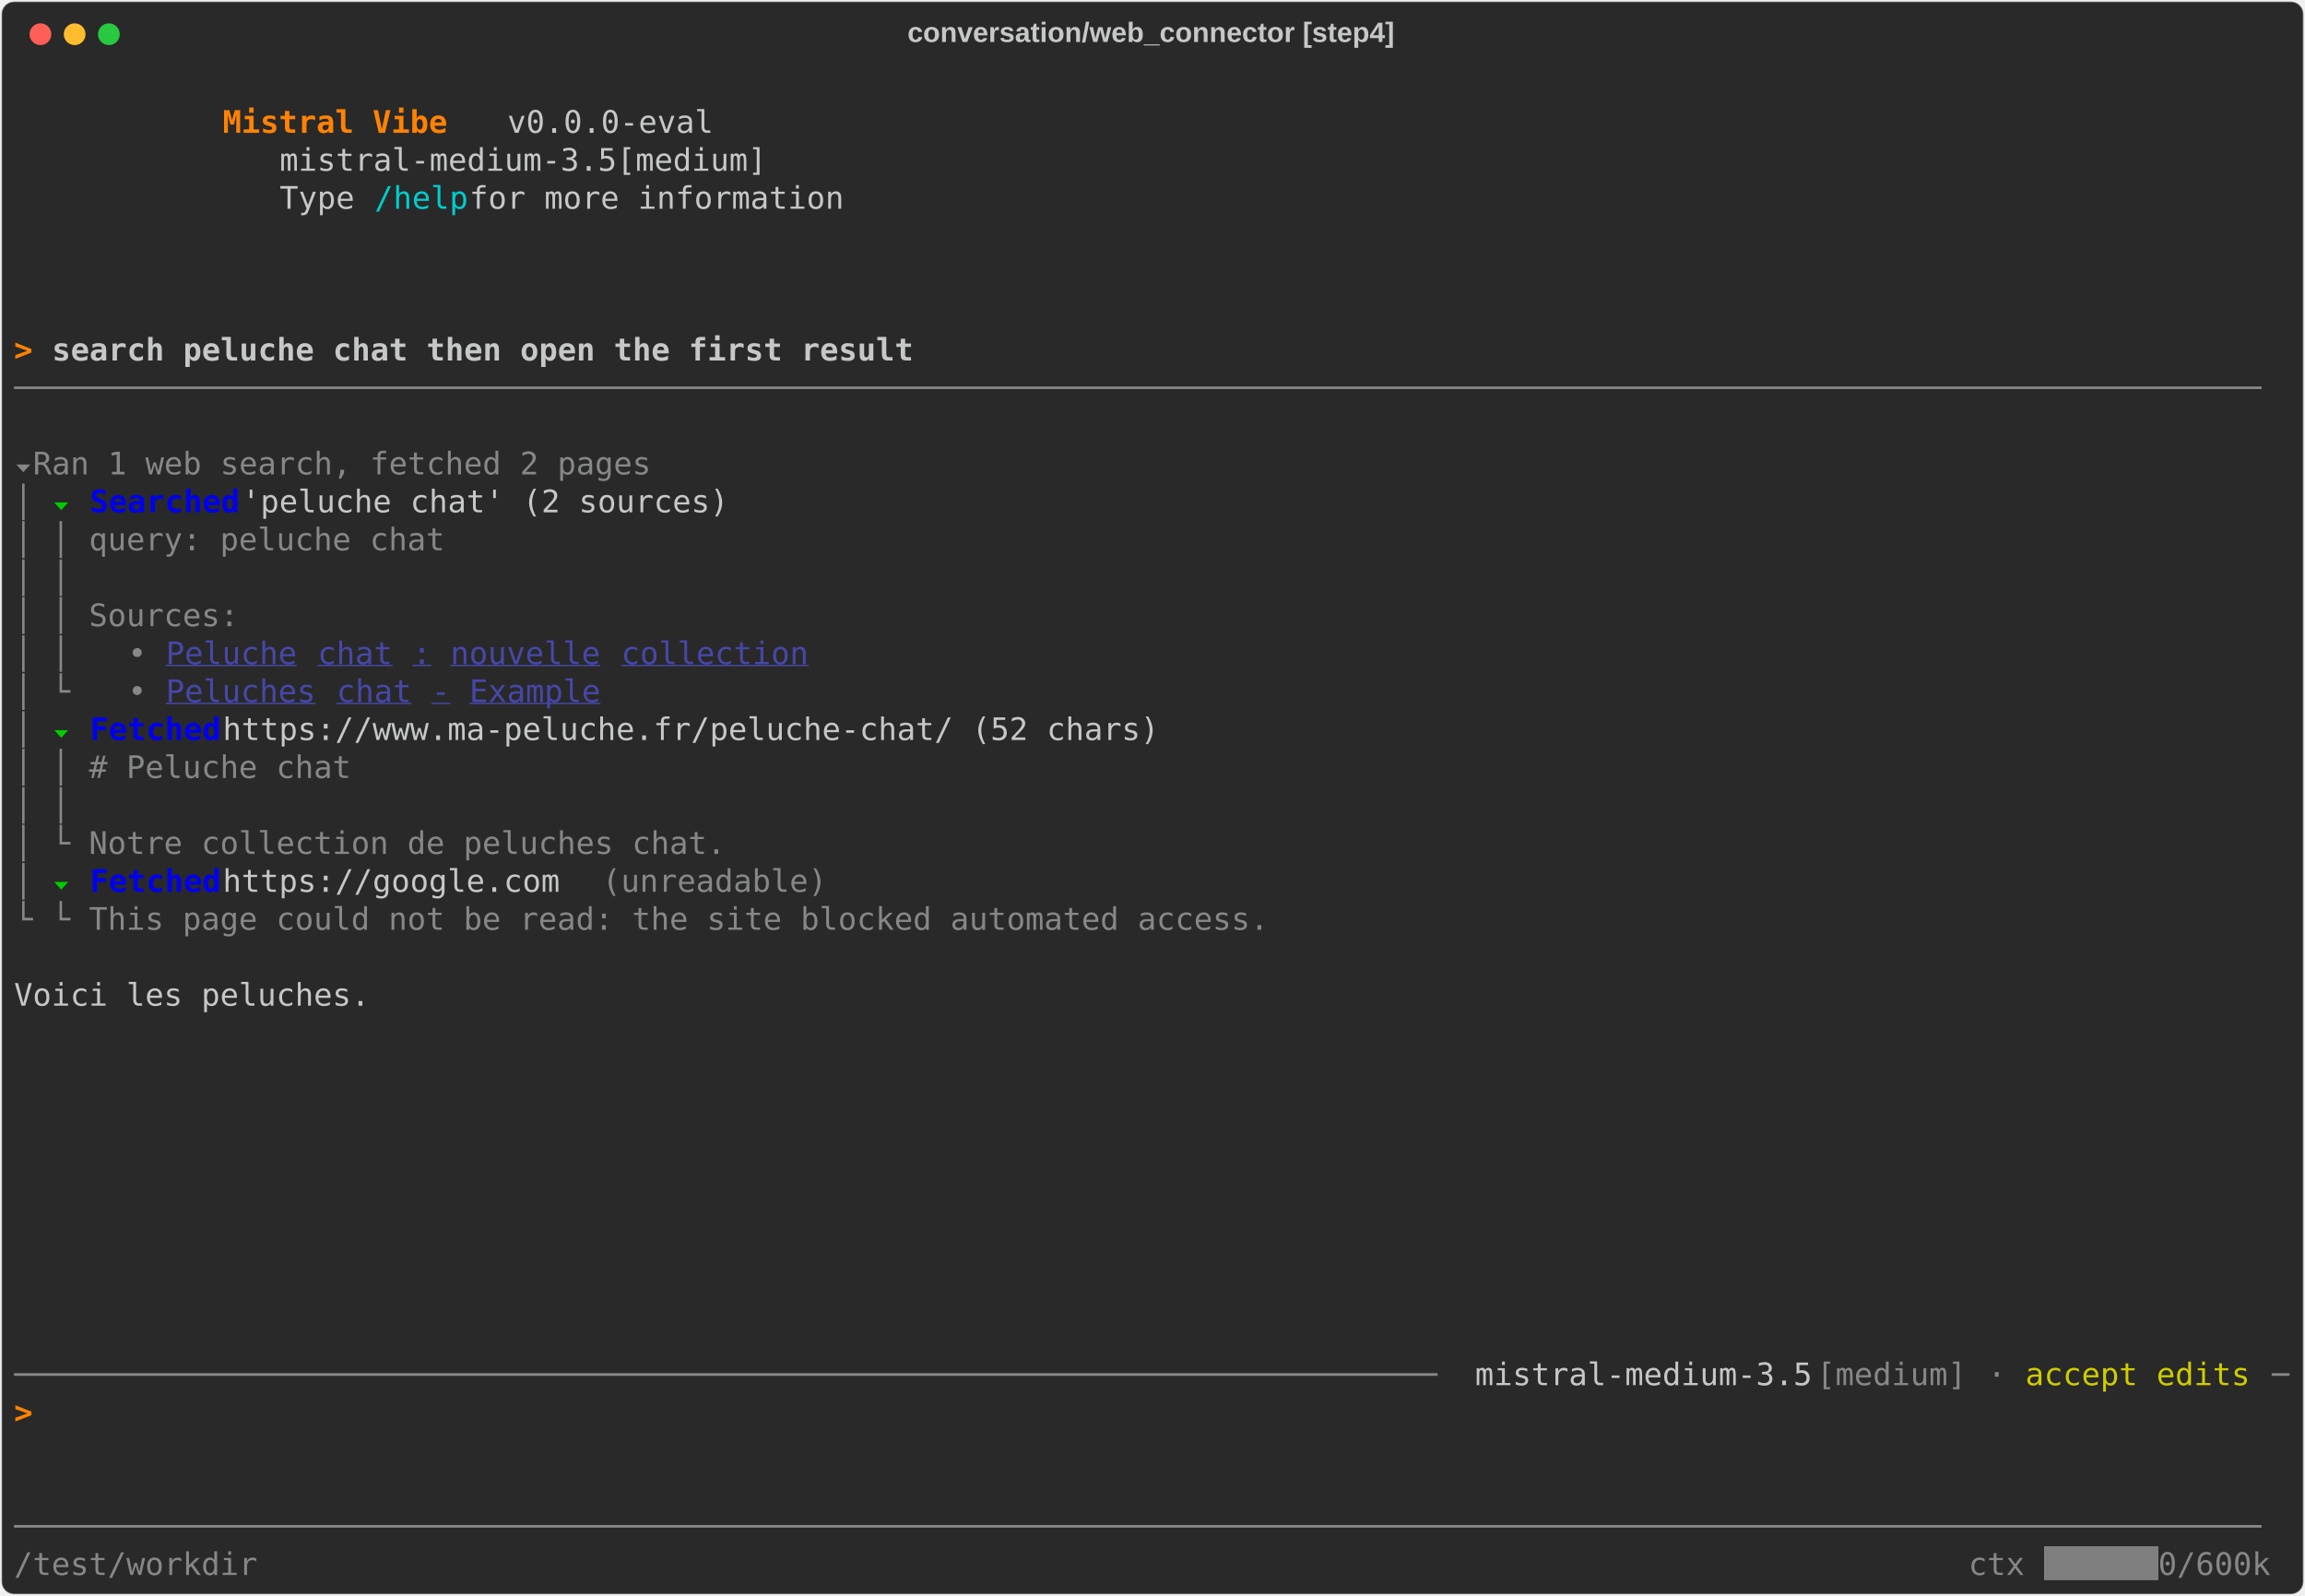
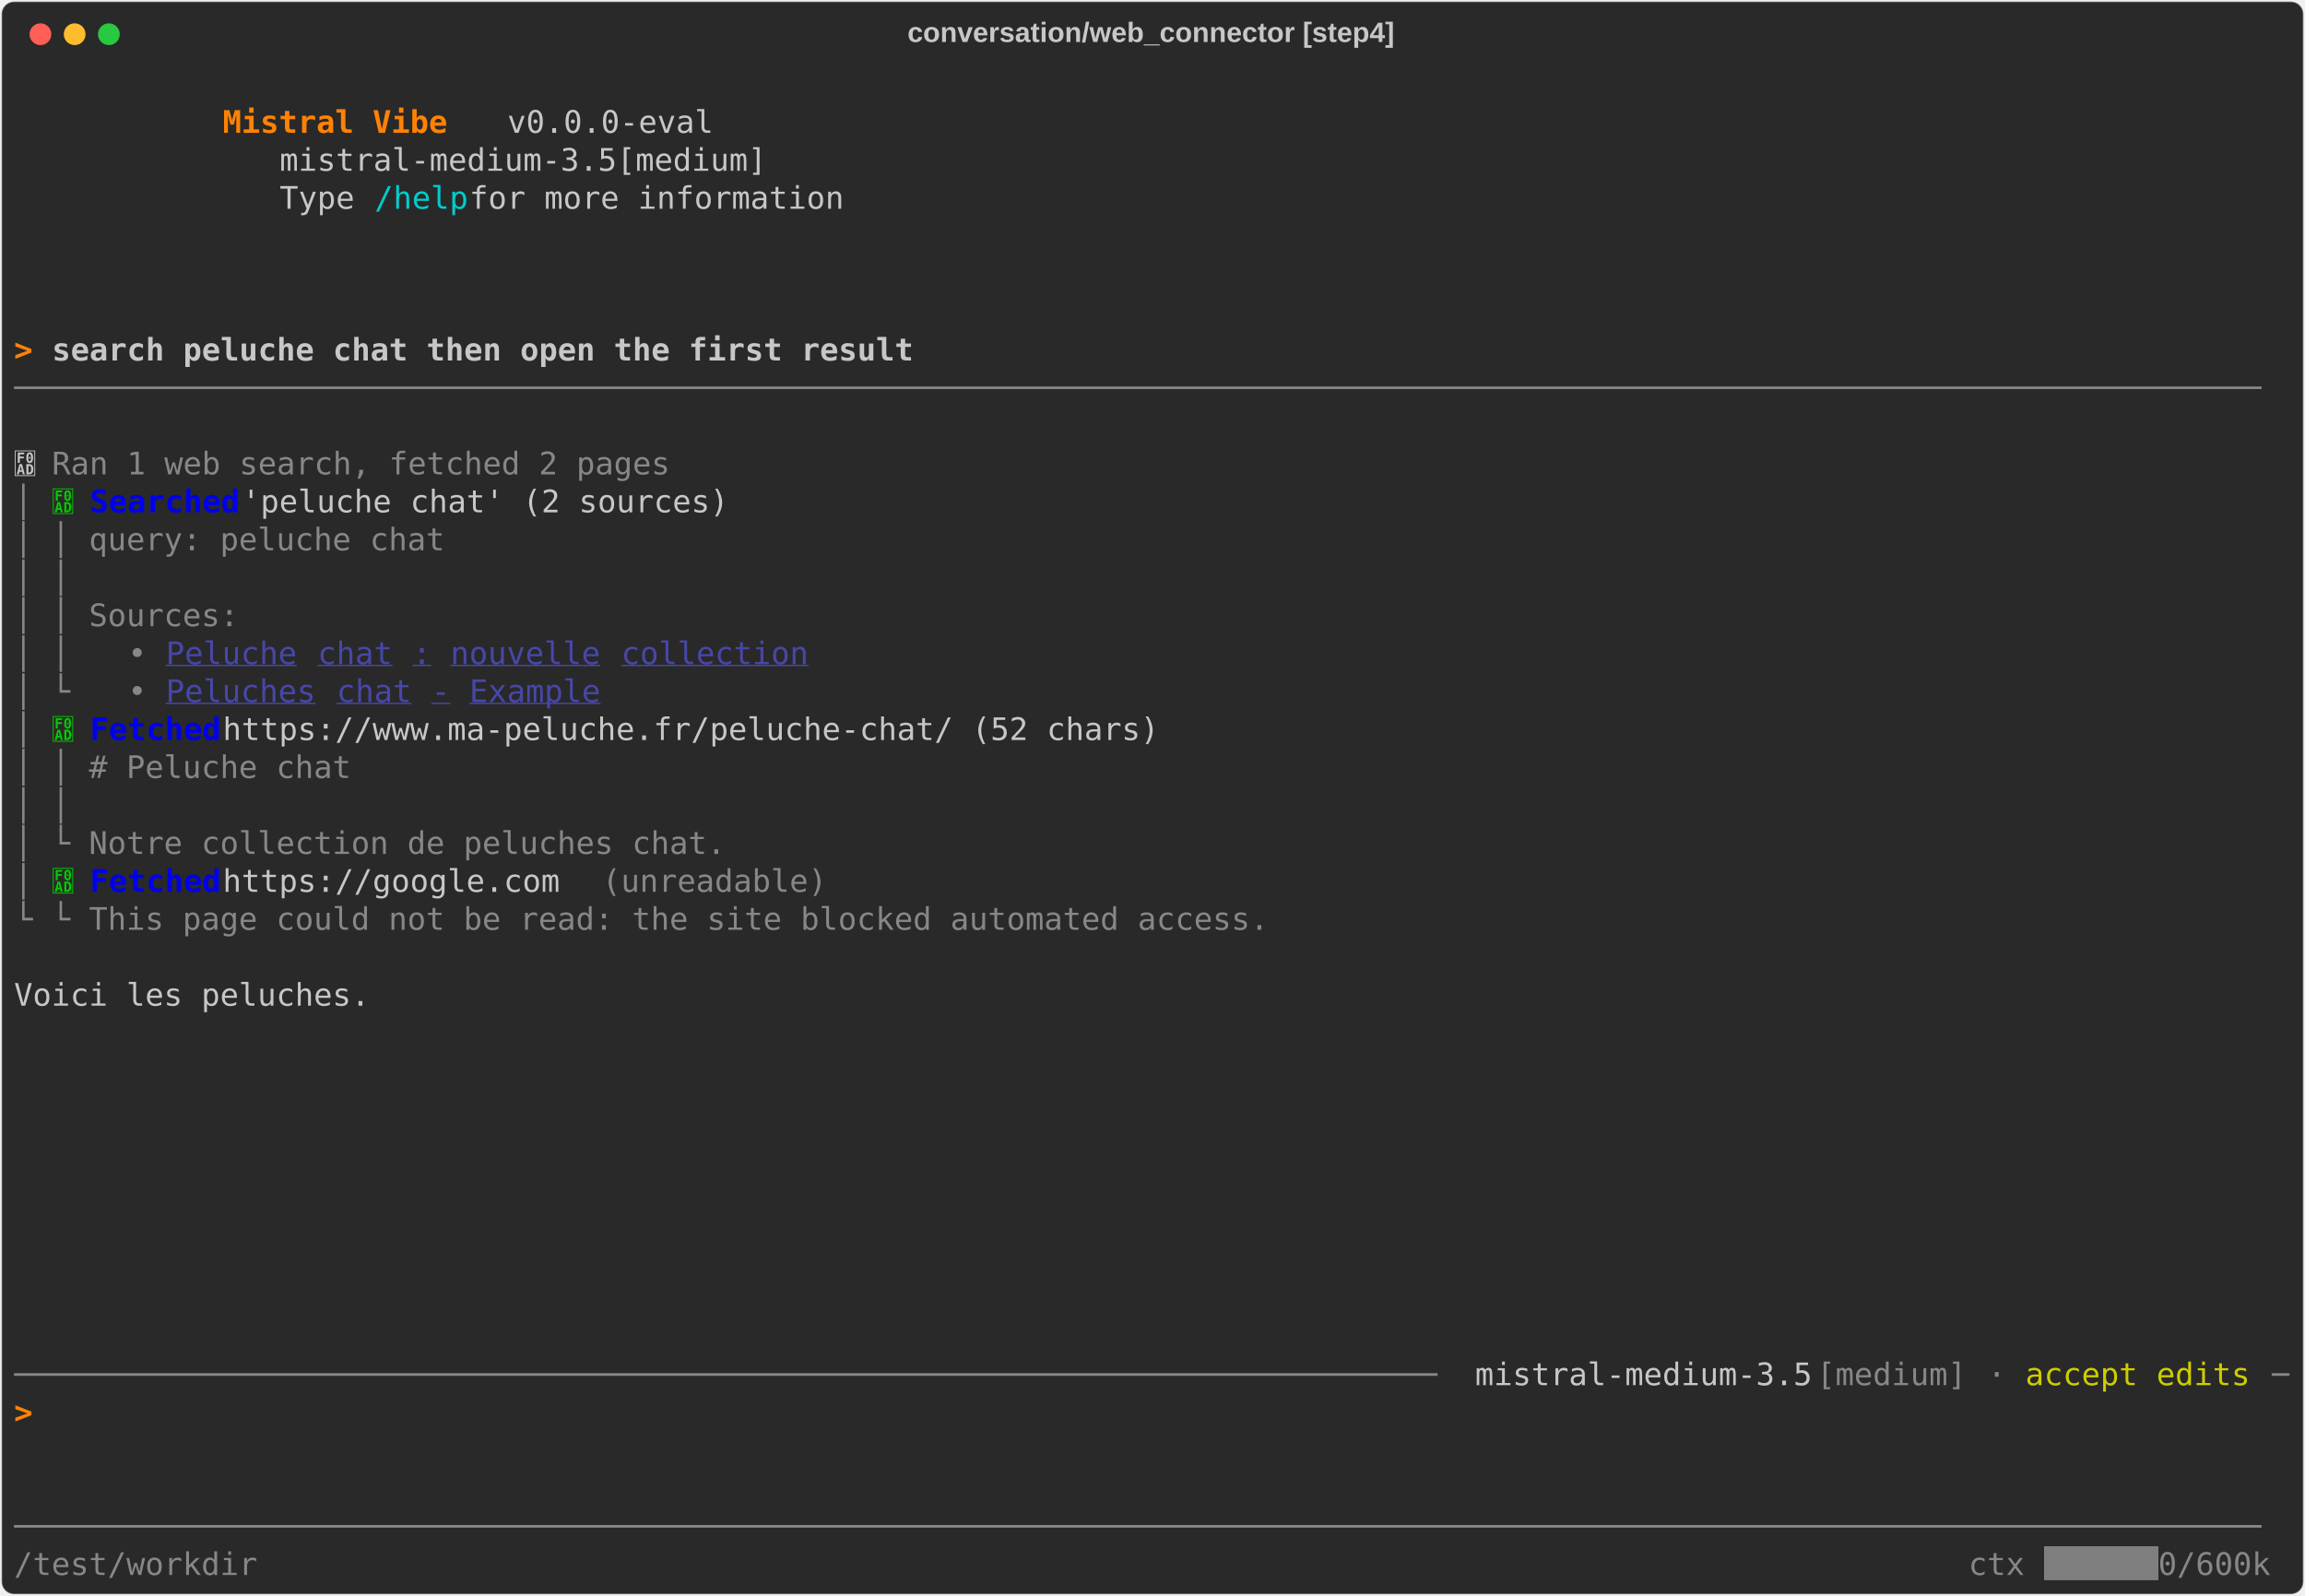
<svg xmlns="http://www.w3.org/2000/svg" class="rich-terminal" viewBox="0 0 1482 1026.0">
  <style>

    @font-face {
        font-family: "Fira Code";
        src: local("FiraCode-Regular"),
                url("https://cdnjs.cloudflare.com/ajax/libs/firacode/6.2.0/woff2/FiraCode-Regular.woff2") format("woff2"),
                url("https://cdnjs.cloudflare.com/ajax/libs/firacode/6.2.0/woff/FiraCode-Regular.woff") format("woff");
        font-style: normal;
        font-weight: 400;
    }
    @font-face {
        font-family: "Fira Code";
        src: local("FiraCode-Bold"),
                url("https://cdnjs.cloudflare.com/ajax/libs/firacode/6.2.0/woff2/FiraCode-Bold.woff2") format("woff2"),
                url("https://cdnjs.cloudflare.com/ajax/libs/firacode/6.2.0/woff/FiraCode-Bold.woff") format("woff");
        font-style: bold;
        font-weight: 700;
    }

    .vibe-matrix {
        font-family: Fira Code, monospace;
        font-size: 20px;
        line-height: 24.4px;
        font-variant-east-asian: full-width;
    }

    .vibe-title {
        font-size: 18px;
        font-weight: bold;
        font-family: arial;
    }

    .vibe-r1 { fill: #c5c8c6 }
.vibe-r2 { fill: #ff8204;font-weight: bold }
.vibe-r3 { fill: #00cdcd }
.vibe-r4 { fill: #c5c8c6;font-weight: bold }
.vibe-r5 { fill: #868887 }
- .vibe-r6 { fill: #00cd00 }
+ .vibe-r6 { fill: #00cd00;font-weight: bold }
.vibe-r7 { fill: #0000ee;font-weight: bold }
.vibe-r8 { fill: #4747a9;text-decoration: underline; }
.vibe-r9 { fill: #cdcd00 }
.vibe-r10 { fill: #000000 }
.vibe-r11 { fill: #ffffff }
    </style>
  <defs>
    <clipPath id="vibe-clip-terminal">
      <rect x="0" y="0" width="1463.0" height="975.0" />
    </clipPath>
    <clipPath id="vibe-line-0">
      <rect x="0" y="1.5" width="1464" height="24.65" />
    </clipPath>
    <clipPath id="vibe-line-1">
      <rect x="0" y="25.9" width="1464" height="24.65" />
    </clipPath>
    <clipPath id="vibe-line-2">
      <rect x="0" y="50.3" width="1464" height="24.65" />
    </clipPath>
    <clipPath id="vibe-line-3">
      <rect x="0" y="74.7" width="1464" height="24.65" />
    </clipPath>
    <clipPath id="vibe-line-4">
      <rect x="0" y="99.1" width="1464" height="24.65" />
    </clipPath>
    <clipPath id="vibe-line-5">
      <rect x="0" y="123.5" width="1464" height="24.65" />
    </clipPath>
    <clipPath id="vibe-line-6">
      <rect x="0" y="147.9" width="1464" height="24.65" />
    </clipPath>
    <clipPath id="vibe-line-7">
      <rect x="0" y="172.3" width="1464" height="24.65" />
    </clipPath>
    <clipPath id="vibe-line-8">
      <rect x="0" y="196.7" width="1464" height="24.65" />
    </clipPath>
    <clipPath id="vibe-line-9">
      <rect x="0" y="221.1" width="1464" height="24.65" />
    </clipPath>
    <clipPath id="vibe-line-10">
      <rect x="0" y="245.5" width="1464" height="24.65" />
    </clipPath>
    <clipPath id="vibe-line-11">
      <rect x="0" y="269.9" width="1464" height="24.65" />
    </clipPath>
    <clipPath id="vibe-line-12">
      <rect x="0" y="294.3" width="1464" height="24.65" />
    </clipPath>
    <clipPath id="vibe-line-13">
      <rect x="0" y="318.7" width="1464" height="24.65" />
    </clipPath>
    <clipPath id="vibe-line-14">
      <rect x="0" y="343.1" width="1464" height="24.65" />
    </clipPath>
    <clipPath id="vibe-line-15">
      <rect x="0" y="367.5" width="1464" height="24.65" />
    </clipPath>
    <clipPath id="vibe-line-16">
      <rect x="0" y="391.9" width="1464" height="24.65" />
    </clipPath>
    <clipPath id="vibe-line-17">
      <rect x="0" y="416.3" width="1464" height="24.65" />
    </clipPath>
    <clipPath id="vibe-line-18">
      <rect x="0" y="440.7" width="1464" height="24.65" />
    </clipPath>
    <clipPath id="vibe-line-19">
      <rect x="0" y="465.1" width="1464" height="24.65" />
    </clipPath>
    <clipPath id="vibe-line-20">
      <rect x="0" y="489.5" width="1464" height="24.65" />
    </clipPath>
    <clipPath id="vibe-line-21">
      <rect x="0" y="513.9" width="1464" height="24.65" />
    </clipPath>
    <clipPath id="vibe-line-22">
      <rect x="0" y="538.3" width="1464" height="24.65" />
    </clipPath>
    <clipPath id="vibe-line-23">
      <rect x="0" y="562.7" width="1464" height="24.65" />
    </clipPath>
    <clipPath id="vibe-line-24">
      <rect x="0" y="587.1" width="1464" height="24.65" />
    </clipPath>
    <clipPath id="vibe-line-25">
      <rect x="0" y="611.5" width="1464" height="24.65" />
    </clipPath>
    <clipPath id="vibe-line-26">
      <rect x="0" y="635.9" width="1464" height="24.65" />
    </clipPath>
    <clipPath id="vibe-line-27">
      <rect x="0" y="660.3" width="1464" height="24.65" />
    </clipPath>
    <clipPath id="vibe-line-28">
      <rect x="0" y="684.7" width="1464" height="24.65" />
    </clipPath>
    <clipPath id="vibe-line-29">
      <rect x="0" y="709.1" width="1464" height="24.65" />
    </clipPath>
    <clipPath id="vibe-line-30">
      <rect x="0" y="733.5" width="1464" height="24.65" />
    </clipPath>
    <clipPath id="vibe-line-31">
      <rect x="0" y="757.9" width="1464" height="24.65" />
    </clipPath>
    <clipPath id="vibe-line-32">
      <rect x="0" y="782.3" width="1464" height="24.65" />
    </clipPath>
    <clipPath id="vibe-line-33">
      <rect x="0" y="806.7" width="1464" height="24.65" />
    </clipPath>
    <clipPath id="vibe-line-34">
      <rect x="0" y="831.1" width="1464" height="24.65" />
    </clipPath>
    <clipPath id="vibe-line-35">
      <rect x="0" y="855.5" width="1464" height="24.65" />
    </clipPath>
    <clipPath id="vibe-line-36">
      <rect x="0" y="879.9" width="1464" height="24.65" />
    </clipPath>
    <clipPath id="vibe-line-37">
      <rect x="0" y="904.3" width="1464" height="24.65" />
    </clipPath>
    <clipPath id="vibe-line-38">
      <rect x="0" y="928.7" width="1464" height="24.65" />
    </clipPath>
  </defs>
  <rect fill="#292929" stroke="rgba(255,255,255,0.35)" stroke-width="1" x="1" y="1" width="1480" height="1024" rx="8" />
  <text class="vibe-title" fill="#c5c8c6" text-anchor="middle" x="740" y="27">conversation/web_connector [step4]</text>
  <g transform="translate(26,22)">
    <circle cx="0" cy="0" r="7" fill="#ff5f57" />
    <circle cx="22" cy="0" r="7" fill="#febc2e" />
    <circle cx="44" cy="0" r="7" fill="#28c840" />
  </g>
  <g transform="translate(9, 41)" clip-path="url(#vibe-clip-terminal)">
    <rect fill="#7f7f7f" x="1305.4" y="953.1" width="73.2" height="24.65" shape-rendering="crispEdges" />
    <g class="vibe-matrix">
      <text class="vibe-r1" x="1464" y="20" textLength="12.2" clip-path="url(#vibe-line-0)">
</text>
      <text class="vibe-r2" x="134.2 146.4 158.6 170.8 183 195.2 207.4 219.6 231.8 244 256.2 268.4 280.6 292.8 305" y="44.4" clip-path="url(#vibe-line-1)" style="font-variant-ligatures:none;font-kerning:none">   Mistral Vibe</text>
      <text class="vibe-r1" x="317.2 329.4 341.6 353.8 366 378.2 390.4 402.6 414.8 427 439.2 451.4 463.6 475.8 488 500.2 512.4 524.6 536.8 549 561.2 573.4 585.6 597.8 610 622.2 634.4 646.6 658.8 671 683.2 695.4 707.6 719.8 732 744.2 756.4 768.6 780.8 793 805.2 817.4 829.6 841.8 854 866.2 878.4 890.6 902.8 915 927.2 939.4 951.6 963.8 976 988.2 1000.4 1012.6 1024.8 1037 1049.2 1061.4 1073.6 1085.8 1098 1110.2 1122.4 1134.6 1146.8 1159 1171.2 1183.4 1195.6 1207.8 1220 1232.2 1244.4 1256.6 1268.8 1281 1293.2 1305.4 1317.6 1329.8 1342 1354.2 1366.4 1378.6 1390.8 1403 1415.2 1427.4 1439.6 1451.8" y="44.4" clip-path="url(#vibe-line-1)" style="font-variant-ligatures:none;font-kerning:none"> v0.0.0-eval                                                                                  </text>
      <text class="vibe-r1" x="1464" y="44.4" textLength="12.2" clip-path="url(#vibe-line-1)">
</text>
      <text class="vibe-r1" x="170.8 183 195.2 207.4 219.6 231.8 244 256.2 268.4 280.6 292.8 305 317.2 329.4 341.6 353.8 366 378.2 390.4 402.6 414.8 427 439.2 451.4 463.6 475.8 488 500.2 512.4 524.6 536.8 549 561.2 573.4 585.6 597.8 610 622.2 634.4 646.6 658.8 671 683.2 695.4 707.6 719.8 732 744.2 756.4 768.6 780.8 793 805.2 817.4 829.6 841.8 854 866.2 878.4 890.6 902.8 915 927.2 939.4 951.6 963.8 976 988.2 1000.4 1012.6 1024.8 1037 1049.2 1061.4 1073.6 1085.8 1098 1110.2 1122.4 1134.6 1146.8 1159 1171.2 1183.4 1195.6 1207.8 1220 1232.2 1244.4 1256.6 1268.8 1281 1293.2 1305.4 1317.6 1329.8 1342 1354.2 1366.4 1378.6 1390.8 1403 1415.2 1427.4 1439.6 1451.8" y="68.8" clip-path="url(#vibe-line-2)" style="font-variant-ligatures:none;font-kerning:none">mistral-medium-3.5[medium]                                                                                </text>
      <text class="vibe-r1" x="1464" y="68.8" textLength="12.2" clip-path="url(#vibe-line-2)">
</text>
      <text class="vibe-r1" x="170.8 183 195.2 207.4 219.6" y="93.2" clip-path="url(#vibe-line-3)" style="font-variant-ligatures:none;font-kerning:none">Type </text>
      <text class="vibe-r3" x="231.8 244 256.2 268.4 280.6" y="93.2" clip-path="url(#vibe-line-3)" style="font-variant-ligatures:none;font-kerning:none">/help</text>
      <text class="vibe-r1" x="292.8 305 317.2 329.4 341.6 353.8 366 378.2 390.4 402.6 414.8 427 439.2 451.4 463.6 475.8 488 500.2 512.4 524.6 536.8 549 561.2 573.4 585.6 597.8 610 622.2 634.4 646.6 658.8 671 683.2 695.4 707.6 719.8 732 744.2 756.4 768.6 780.8 793 805.2 817.4 829.6 841.8 854 866.2 878.4 890.6 902.8 915 927.2 939.4 951.6 963.8 976 988.2 1000.4 1012.6 1024.8 1037 1049.2 1061.4 1073.6 1085.8 1098 1110.2 1122.4 1134.6 1146.8 1159 1171.2 1183.4 1195.6 1207.8 1220 1232.2 1244.4 1256.6 1268.8 1281 1293.2 1305.4 1317.6 1329.8 1342 1354.2 1366.4 1378.6 1390.8 1403 1415.2 1427.4 1439.6 1451.8" y="93.2" clip-path="url(#vibe-line-3)" style="font-variant-ligatures:none;font-kerning:none"> for more information                                                                           </text>
      <text class="vibe-r1" x="1464" y="93.2" textLength="12.2" clip-path="url(#vibe-line-3)">
</text>
      <text class="vibe-r1" x="1464" y="117.6" textLength="12.2" clip-path="url(#vibe-line-4)">
</text>
      <text class="vibe-r1" x="1464" y="142" textLength="12.2" clip-path="url(#vibe-line-5)">
</text>
      <text class="vibe-r1" x="1464" y="166.4" textLength="12.2" clip-path="url(#vibe-line-6)">
</text>
      <text class="vibe-r2" x="0 12.2" y="190.8" clip-path="url(#vibe-line-7)" style="font-variant-ligatures:none;font-kerning:none">&gt; </text>
      <text class="vibe-r4" x="24.4 36.6 48.8 61 73.2 85.4 97.6 109.8 122 134.2 146.4 158.6 170.8 183 195.2 207.4 219.6 231.8 244 256.2 268.4 280.6 292.8 305 317.2 329.4 341.6 353.8 366 378.2 390.4 402.6 414.8 427 439.2 451.4 463.6 475.8 488 500.2 512.4 524.6 536.8 549 561.2 573.4" y="190.8" clip-path="url(#vibe-line-7)" style="font-variant-ligatures:none;font-kerning:none">search peluche chat then open the first result</text>
      <text class="vibe-r1" x="1464" y="190.8" textLength="12.2" clip-path="url(#vibe-line-7)">
</text>
      <text class="vibe-r5" x="0 12.2 24.4 36.6 48.8 61 73.2 85.4 97.6 109.8 122 134.2 146.4 158.6 170.8 183 195.2 207.4 219.6 231.8 244 256.2 268.4 280.6 292.8 305 317.2 329.4 341.6 353.8 366 378.2 390.4 402.6 414.8 427 439.2 451.4 463.6 475.8 488 500.2 512.4 524.6 536.8 549 561.2 573.4 585.6 597.8 610 622.2 634.4 646.6 658.8 671 683.2 695.4 707.6 719.8 732 744.2 756.4 768.6 780.8 793 805.2 817.4 829.6 841.8 854 866.2 878.4 890.6 902.8 915 927.2 939.4 951.6 963.8 976 988.2 1000.4 1012.6 1024.8 1037 1049.2 1061.4 1073.6 1085.8 1098 1110.2 1122.4 1134.6 1146.8 1159 1171.2 1183.4 1195.6 1207.8 1220 1232.2 1244.4 1256.6 1268.8 1281 1293.2 1305.4 1317.6 1329.8 1342 1354.2 1366.4 1378.6 1390.8 1403 1415.2 1427.4 1439.6 1451.8" y="215.2" clip-path="url(#vibe-line-8)" style="font-variant-ligatures:none;font-kerning:none">────────────────────────────────────────────────────────────────────────────────────────────────────────────────────────</text>
      <text class="vibe-r1" x="1464" y="215.2" textLength="12.2" clip-path="url(#vibe-line-8)">
</text>
      <text class="vibe-r1" x="1464" y="239.6" textLength="12.2" clip-path="url(#vibe-line-9)">
</text>
-       <text class="vibe-r5" x="0" y="264" textLength="12.2" clip-path="url(#vibe-line-10)">⏷</text>
-       <text class="vibe-r5" x="12.2 24.4 36.6 48.8 61 73.2 85.4 97.6 109.8 122 134.2 146.4 158.6 170.8 183 195.2 207.4 219.6 231.8 244 256.2 268.4 280.6 292.8 305 317.2 329.4 341.6 353.8 366 378.2 390.4 402.6 414.8" y="264" clip-path="url(#vibe-line-10)" style="font-variant-ligatures:none;font-kerning:none"> Ran 1 web search, fetched 2 pages</text>
+       <text class="vibe-r4" x="0" y="264" textLength="12.2" clip-path="url(#vibe-line-10)"></text>
+       <text class="vibe-r5" x="24.4 36.6 48.8 61 73.2 85.4 97.6 109.8 122 134.2 146.4 158.6 170.8 183 195.2 207.4 219.6 231.8 244 256.2 268.4 280.6 292.8 305 317.2 329.4 341.6 353.8 366 378.2 390.4 402.6 414.8" y="264" clip-path="url(#vibe-line-10)" style="font-variant-ligatures:none;font-kerning:none">Ran 1 web search, fetched 2 pages</text>
      <text class="vibe-r1" x="1464" y="264" textLength="12.2" clip-path="url(#vibe-line-10)">
</text>
      <text class="vibe-r5" x="0 12.2" y="288.4" clip-path="url(#vibe-line-11)" style="font-variant-ligatures:none;font-kerning:none">│ </text>
-       <text class="vibe-r6" x="24.4" y="288.4" textLength="12.2" clip-path="url(#vibe-line-11)">⏷</text>
+       <text class="vibe-r6" x="24.4" y="288.4" textLength="12.2" clip-path="url(#vibe-line-11)"></text>
      <text class="vibe-r7" x="48.8 61 73.2 85.4 97.6 109.8 122 134.2" y="288.4" clip-path="url(#vibe-line-11)" style="font-variant-ligatures:none;font-kerning:none">Searched</text>
      <text class="vibe-r1" x="146.4 158.6 170.8 183 195.2 207.4 219.6 231.8 244 256.2 268.4 280.6 292.8 305 317.2 329.4 341.6 353.8 366 378.2 390.4 402.6 414.8 427 439.2 451.4 463.6 475.8 488 500.2 512.4 524.6 536.8 549 561.2 573.4 585.6 597.8 610 622.2 634.4 646.6 658.8 671 683.2 695.4 707.6 719.8 732 744.2 756.4 768.6 780.8 793 805.2 817.4 829.6 841.8 854 866.2 878.4 890.6 902.8 915 927.2 939.4 951.6 963.8 976 988.2 1000.4 1012.6 1024.8 1037 1049.2 1061.4 1073.6 1085.8 1098 1110.2 1122.4 1134.6 1146.8 1159 1171.2 1183.4 1195.6 1207.8 1220 1232.2 1244.4 1256.6 1268.8 1281 1293.2 1305.4 1317.6 1329.8 1342 1354.2 1366.4 1378.6 1390.8 1403 1415.2 1427.4 1439.6 1451.8" y="288.4" clip-path="url(#vibe-line-11)" style="font-variant-ligatures:none;font-kerning:none"> 'peluche chat' (2 sources)                                                                                 </text>
      <text class="vibe-r1" x="1464" y="288.4" textLength="12.2" clip-path="url(#vibe-line-11)">
</text>
      <text class="vibe-r5" x="0 12.2 24.4 36.6 48.8 61 73.2 85.4 97.6 109.8 122 134.2 146.4 158.6 170.8 183 195.2 207.4 219.6 231.8 244 256.2 268.4" y="312.8" clip-path="url(#vibe-line-12)" style="font-variant-ligatures:none;font-kerning:none">│ │ query: peluche chat</text>
      <text class="vibe-r1" x="1464" y="312.8" textLength="12.2" clip-path="url(#vibe-line-12)">
</text>
      <text class="vibe-r5" x="0 12.2 24.4 36.6" y="337.2" clip-path="url(#vibe-line-13)" style="font-variant-ligatures:none;font-kerning:none">│ │ </text>
      <text class="vibe-r1" x="1464" y="337.2" textLength="12.2" clip-path="url(#vibe-line-13)">
</text>
      <text class="vibe-r5" x="0 12.2 24.4 36.6 48.8 61 73.2 85.4 97.6 109.8 122 134.2" y="361.6" clip-path="url(#vibe-line-14)" style="font-variant-ligatures:none;font-kerning:none">│ │ Sources:</text>
      <text class="vibe-r1" x="1464" y="361.6" textLength="12.2" clip-path="url(#vibe-line-14)">
</text>
      <text class="vibe-r5" x="0 12.2 24.4 36.6 48.8 61" y="386" clip-path="url(#vibe-line-15)" style="font-variant-ligatures:none;font-kerning:none">│ │   </text>
      <text class="vibe-r5" x="73.2" y="386" textLength="12.2" clip-path="url(#vibe-line-15)">•</text>
      <text class="vibe-r8" x="97.6 109.8 122 134.2 146.4 158.6 170.8" y="386" clip-path="url(#vibe-line-15)" style="font-variant-ligatures:none;font-kerning:none">Peluche</text>
      <text class="vibe-r8" x="195.2 207.4 219.6 231.8" y="386" clip-path="url(#vibe-line-15)" style="font-variant-ligatures:none;font-kerning:none">chat</text>
      <text class="vibe-r8" x="256.2" y="386" textLength="12.2" clip-path="url(#vibe-line-15)">:</text>
      <text class="vibe-r8" x="280.6 292.8 305 317.2 329.4 341.6 353.8 366" y="386" clip-path="url(#vibe-line-15)" style="font-variant-ligatures:none;font-kerning:none">nouvelle</text>
      <text class="vibe-r8" x="390.4 402.6 414.8 427 439.2 451.4 463.6 475.8 488 500.2" y="386" clip-path="url(#vibe-line-15)" style="font-variant-ligatures:none;font-kerning:none">collection</text>
      <text class="vibe-r1" x="1464" y="386" textLength="12.2" clip-path="url(#vibe-line-15)">
</text>
      <text class="vibe-r5" x="0 12.2 24.4 36.6 48.8 61" y="410.4" clip-path="url(#vibe-line-16)" style="font-variant-ligatures:none;font-kerning:none">│ └   </text>
      <text class="vibe-r5" x="73.2" y="410.4" textLength="12.2" clip-path="url(#vibe-line-16)">•</text>
      <text class="vibe-r8" x="97.6 109.8 122 134.2 146.4 158.6 170.8 183" y="410.4" clip-path="url(#vibe-line-16)" style="font-variant-ligatures:none;font-kerning:none">Peluches</text>
      <text class="vibe-r8" x="207.4 219.6 231.8 244" y="410.4" clip-path="url(#vibe-line-16)" style="font-variant-ligatures:none;font-kerning:none">chat</text>
      <text class="vibe-r8" x="268.4" y="410.4" textLength="12.2" clip-path="url(#vibe-line-16)">-</text>
      <text class="vibe-r8" x="292.8 305 317.2 329.4 341.6 353.8 366" y="410.4" clip-path="url(#vibe-line-16)" style="font-variant-ligatures:none;font-kerning:none">Example</text>
      <text class="vibe-r1" x="1464" y="410.4" textLength="12.2" clip-path="url(#vibe-line-16)">
</text>
      <text class="vibe-r5" x="0 12.2" y="434.8" clip-path="url(#vibe-line-17)" style="font-variant-ligatures:none;font-kerning:none">│ </text>
-       <text class="vibe-r6" x="24.4" y="434.8" textLength="12.2" clip-path="url(#vibe-line-17)">⏷</text>
+       <text class="vibe-r6" x="24.4" y="434.8" textLength="12.2" clip-path="url(#vibe-line-17)"></text>
      <text class="vibe-r7" x="48.8 61 73.2 85.4 97.6 109.8 122" y="434.8" clip-path="url(#vibe-line-17)" style="font-variant-ligatures:none;font-kerning:none">Fetched</text>
      <text class="vibe-r1" x="134.2 146.4 158.6 170.8 183 195.2 207.4 219.6 231.8 244 256.2 268.4 280.6 292.8 305 317.2 329.4 341.6 353.8 366 378.2 390.4 402.6 414.8 427 439.2 451.4 463.6 475.8 488 500.2 512.4 524.6 536.8 549 561.2 573.4 585.6 597.8 610 622.2 634.4 646.6 658.8 671 683.2 695.4 707.6 719.8 732 744.2 756.4 768.6 780.8 793 805.2 817.4 829.6 841.8 854 866.2 878.4 890.6 902.8 915 927.2 939.4 951.6 963.8 976 988.2 1000.4 1012.6 1024.8 1037 1049.2 1061.4 1073.6 1085.8 1098 1110.2 1122.4 1134.6 1146.8 1159 1171.2 1183.4 1195.6 1207.8 1220 1232.2 1244.4 1256.6 1268.8 1281 1293.2 1305.4 1317.6 1329.8 1342 1354.2 1366.4 1378.6 1390.8 1403 1415.2 1427.4 1439.6 1451.8" y="434.8" clip-path="url(#vibe-line-17)" style="font-variant-ligatures:none;font-kerning:none"> https://www.ma-peluche.fr/peluche-chat/ (52 chars)                                                          </text>
      <text class="vibe-r1" x="1464" y="434.8" textLength="12.2" clip-path="url(#vibe-line-17)">
</text>
      <text class="vibe-r5" x="0 12.2 24.4 36.6 48.8 61 73.2 85.4 97.6 109.8 122 134.2 146.4 158.6 170.8 183 195.2 207.4" y="459.2" clip-path="url(#vibe-line-18)" style="font-variant-ligatures:none;font-kerning:none">│ │ # Peluche chat</text>
      <text class="vibe-r1" x="1464" y="459.2" textLength="12.2" clip-path="url(#vibe-line-18)">
</text>
      <text class="vibe-r5" x="0 12.2 24.4 36.6" y="483.6" clip-path="url(#vibe-line-19)" style="font-variant-ligatures:none;font-kerning:none">│ │ </text>
      <text class="vibe-r1" x="1464" y="483.6" textLength="12.2" clip-path="url(#vibe-line-19)">
</text>
      <text class="vibe-r5" x="0 12.2 24.4 36.6 48.8 61 73.2 85.4 97.6 109.8 122 134.2 146.4 158.6 170.8 183 195.2 207.4 219.6 231.8 244 256.2 268.4 280.6 292.8 305 317.2 329.4 341.6 353.8 366 378.2 390.4 402.6 414.8 427 439.2 451.4" y="508" clip-path="url(#vibe-line-20)" style="font-variant-ligatures:none;font-kerning:none">│ └ Notre collection de peluches chat.</text>
      <text class="vibe-r1" x="1464" y="508" textLength="12.2" clip-path="url(#vibe-line-20)">
</text>
      <text class="vibe-r5" x="0 12.2" y="532.4" clip-path="url(#vibe-line-21)" style="font-variant-ligatures:none;font-kerning:none">│ </text>
-       <text class="vibe-r6" x="24.4" y="532.4" textLength="12.2" clip-path="url(#vibe-line-21)">⏷</text>
+       <text class="vibe-r6" x="24.4" y="532.4" textLength="12.2" clip-path="url(#vibe-line-21)"></text>
      <text class="vibe-r7" x="48.8 61 73.2 85.4 97.6 109.8 122" y="532.4" clip-path="url(#vibe-line-21)" style="font-variant-ligatures:none;font-kerning:none">Fetched</text>
      <text class="vibe-r1" x="134.2 146.4 158.6 170.8 183 195.2 207.4 219.6 231.8 244 256.2 268.4 280.6 292.8 305 317.2 329.4 341.6 353.8 366" y="532.4" clip-path="url(#vibe-line-21)" style="font-variant-ligatures:none;font-kerning:none"> https://google.com </text>
      <text class="vibe-r5" x="378.2 390.4 402.6 414.8 427 439.2 451.4 463.6 475.8 488 500.2 512.4" y="532.4" clip-path="url(#vibe-line-21)" style="font-variant-ligatures:none;font-kerning:none">(unreadable)</text>
      <text class="vibe-r1" x="1464" y="532.4" textLength="12.2" clip-path="url(#vibe-line-21)">
</text>
      <text class="vibe-r5" x="0 12.2 24.4 36.6 48.8 61 73.2 85.4 97.6 109.8 122 134.2 146.4 158.6 170.8 183 195.2 207.4 219.6 231.8 244 256.2 268.4 280.6 292.8 305 317.2 329.4 341.6 353.8 366 378.2 390.4 402.6 414.8 427 439.2 451.4 463.6 475.8 488 500.2 512.4 524.6 536.8 549 561.2 573.4 585.6 597.8 610 622.2 634.4 646.6 658.8 671 683.2 695.4 707.6 719.8 732 744.2 756.4 768.6 780.8 793 805.2" y="556.8" clip-path="url(#vibe-line-22)" style="font-variant-ligatures:none;font-kerning:none">└ └ This page could not be read: the site blocked automated access.</text>
      <text class="vibe-r1" x="1464" y="556.8" textLength="12.2" clip-path="url(#vibe-line-22)">
</text>
      <text class="vibe-r1" x="1464" y="581.2" textLength="12.2" clip-path="url(#vibe-line-23)">
</text>
      <text class="vibe-r1" x="0 12.2 24.4 36.6 48.8 61 73.2 85.4 97.6 109.8 122 134.2 146.4 158.6 170.8 183 195.2 207.4 219.6 231.8 244 256.2 268.4 280.6 292.8 305 317.2 329.4 341.6 353.8 366 378.2 390.4 402.6 414.8 427 439.2 451.4 463.6 475.8 488 500.2 512.4 524.6 536.8 549 561.2 573.4 585.6 597.8 610 622.2 634.4 646.6 658.8 671 683.2 695.4 707.6 719.8 732 744.2 756.4 768.6 780.8 793 805.2 817.4 829.6 841.8 854 866.2 878.4 890.6 902.8 915 927.2 939.4 951.6 963.8 976 988.2 1000.4 1012.6 1024.8 1037 1049.2 1061.4 1073.6 1085.8 1098 1110.2 1122.4 1134.6 1146.8 1159 1171.2 1183.4 1195.6 1207.8 1220 1232.2 1244.4 1256.6 1268.8 1281 1293.2 1305.4 1317.6 1329.8 1342 1354.2 1366.4 1378.6 1390.8 1403 1415.2 1427.4 1439.6 1451.8" y="605.6" clip-path="url(#vibe-line-24)" style="font-variant-ligatures:none;font-kerning:none">  Voici les peluches.                                                                                                   </text>
      <text class="vibe-r1" x="1464" y="605.6" textLength="12.2" clip-path="url(#vibe-line-24)">
</text>
      <text class="vibe-r1" x="1464" y="630" textLength="12.2" clip-path="url(#vibe-line-25)">
</text>
      <text class="vibe-r1" x="1464" y="654.4" textLength="12.2" clip-path="url(#vibe-line-26)">
</text>
      <text class="vibe-r1" x="1464" y="678.8" textLength="12.2" clip-path="url(#vibe-line-27)">
</text>
      <text class="vibe-r1" x="1464" y="703.2" textLength="12.2" clip-path="url(#vibe-line-28)">
</text>
      <text class="vibe-r1" x="1464" y="727.6" textLength="12.2" clip-path="url(#vibe-line-29)">
</text>
      <text class="vibe-r1" x="1464" y="752" textLength="12.2" clip-path="url(#vibe-line-30)">
</text>
      <text class="vibe-r1" x="1464" y="776.4" textLength="12.2" clip-path="url(#vibe-line-31)">
</text>
      <text class="vibe-r1" x="1464" y="800.8" textLength="12.2" clip-path="url(#vibe-line-32)">
</text>
      <text class="vibe-r1" x="1464" y="825.2" textLength="12.2" clip-path="url(#vibe-line-33)">
</text>
      <text class="vibe-r5" x="0 12.2 24.4 36.6 48.8 61 73.2 85.4 97.6 109.8 122 134.2 146.4 158.6 170.8 183 195.2 207.4 219.6 231.8 244 256.2 268.4 280.6 292.8 305 317.2 329.4 341.6 353.8 366 378.2 390.4 402.6 414.8 427 439.2 451.4 463.6 475.8 488 500.2 512.4 524.6 536.8 549 561.2 573.4 585.6 597.8 610 622.2 634.4 646.6 658.8 671 683.2 695.4 707.6 719.8 732 744.2 756.4 768.6 780.8 793 805.2 817.4 829.6 841.8 854 866.2 878.4 890.6 902.8 915 927.2" y="849.6" clip-path="url(#vibe-line-34)" style="font-variant-ligatures:none;font-kerning:none">──────────────────────────────────────────────────────────────────────────── </text>
      <text class="vibe-r1" x="939.4 951.6 963.8 976 988.2 1000.4 1012.6 1024.8 1037 1049.2 1061.4 1073.6 1085.8 1098 1110.2 1122.4 1134.6 1146.8" y="849.6" clip-path="url(#vibe-line-34)" style="font-variant-ligatures:none;font-kerning:none">mistral-medium-3.5</text>
      <text class="vibe-r5" x="1159 1171.2 1183.4 1195.6 1207.8 1220 1232.2 1244.4 1256.6" y="849.6" clip-path="url(#vibe-line-34)" style="font-variant-ligatures:none;font-kerning:none">[medium] </text>
      <text class="vibe-r5" x="1268.8" y="849.6" textLength="12.2" clip-path="url(#vibe-line-34)">·</text>
      <text class="vibe-r9" x="1293.2 1305.4 1317.6 1329.8 1342 1354.2 1366.4 1378.6 1390.8 1403 1415.2 1427.4 1439.6" y="849.6" clip-path="url(#vibe-line-34)" style="font-variant-ligatures:none;font-kerning:none">accept edits </text>
      <text class="vibe-r5" x="1451.8" y="849.6" textLength="12.2" clip-path="url(#vibe-line-34)">─</text>
      <text class="vibe-r1" x="1464" y="849.6" textLength="12.2" clip-path="url(#vibe-line-34)">
</text>
      <text class="vibe-r2" x="0 12.2" y="874" clip-path="url(#vibe-line-35)" style="font-variant-ligatures:none;font-kerning:none">&gt; </text>
      <text class="vibe-r1" x="1464" y="874" textLength="12.2" clip-path="url(#vibe-line-35)">
</text>
      <text class="vibe-r1" x="1464" y="898.4" textLength="12.2" clip-path="url(#vibe-line-36)">
</text>
      <text class="vibe-r1" x="1464" y="922.8" textLength="12.2" clip-path="url(#vibe-line-37)">
</text>
      <text class="vibe-r5" x="0 12.2 24.4 36.6 48.8 61 73.2 85.4 97.6 109.8 122 134.2 146.4 158.6 170.8 183 195.2 207.4 219.6 231.8 244 256.2 268.4 280.6 292.8 305 317.2 329.4 341.6 353.8 366 378.2 390.4 402.6 414.8 427 439.2 451.4 463.6 475.8 488 500.2 512.4 524.6 536.8 549 561.2 573.4 585.6 597.8 610 622.2 634.4 646.6 658.8 671 683.2 695.4 707.6 719.8 732 744.2 756.4 768.6 780.8 793 805.2 817.4 829.6 841.8 854 866.2 878.4 890.6 902.8 915 927.2 939.4 951.6 963.8 976 988.2 1000.4 1012.6 1024.8 1037 1049.2 1061.4 1073.6 1085.8 1098 1110.2 1122.4 1134.6 1146.8 1159 1171.2 1183.4 1195.6 1207.8 1220 1232.2 1244.4 1256.6 1268.8 1281 1293.2 1305.4 1317.6 1329.8 1342 1354.2 1366.4 1378.6 1390.8 1403 1415.2 1427.4 1439.6 1451.8" y="947.2" clip-path="url(#vibe-line-38)" style="font-variant-ligatures:none;font-kerning:none">────────────────────────────────────────────────────────────────────────────────────────────────────────────────────────</text>
      <text class="vibe-r1" x="1464" y="947.2" textLength="12.2" clip-path="url(#vibe-line-38)">
</text>
      <text class="vibe-r5" x="0 12.2 24.4 36.6 48.8 61 73.2 85.4 97.6 109.8 122 134.2 146.4" y="971.6" clip-path="url(#vibe-line-39)" style="font-variant-ligatures:none;font-kerning:none">/test/workdir</text>
      <text class="vibe-r5" x="1256.6 1268.8 1281 1293.2" y="971.6" clip-path="url(#vibe-line-39)" style="font-variant-ligatures:none;font-kerning:none">ctx </text>
      <text class="vibe-r5" x="1378.6 1390.8 1403 1415.2 1427.4 1439.6 1451.8" y="971.6" clip-path="url(#vibe-line-39)" style="font-variant-ligatures:none;font-kerning:none"> 0/600k</text>
      <text class="vibe-r1" x="1464" y="971.6" textLength="12.2" clip-path="url(#vibe-line-39)">
</text>
    </g>
  </g>
</svg>
